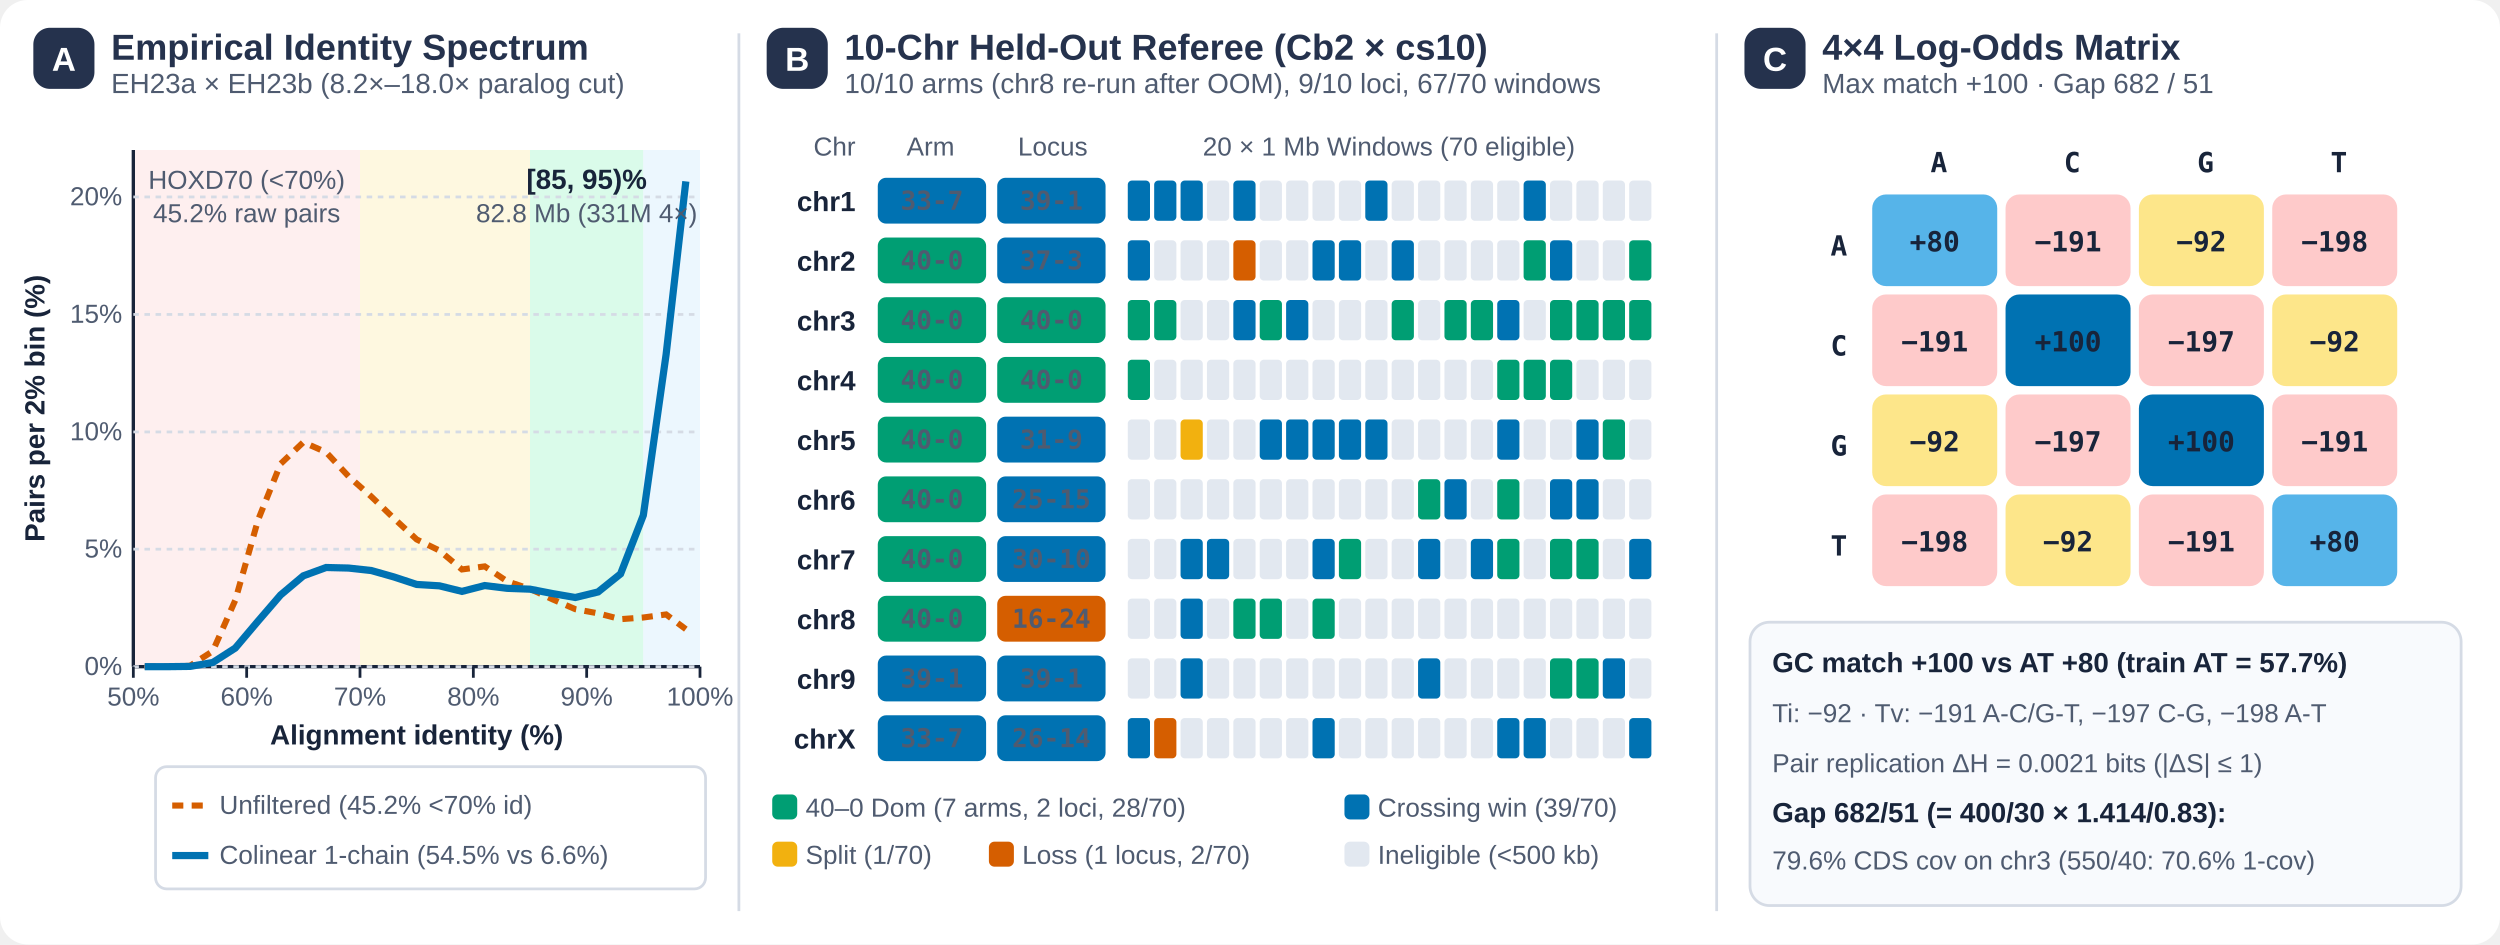
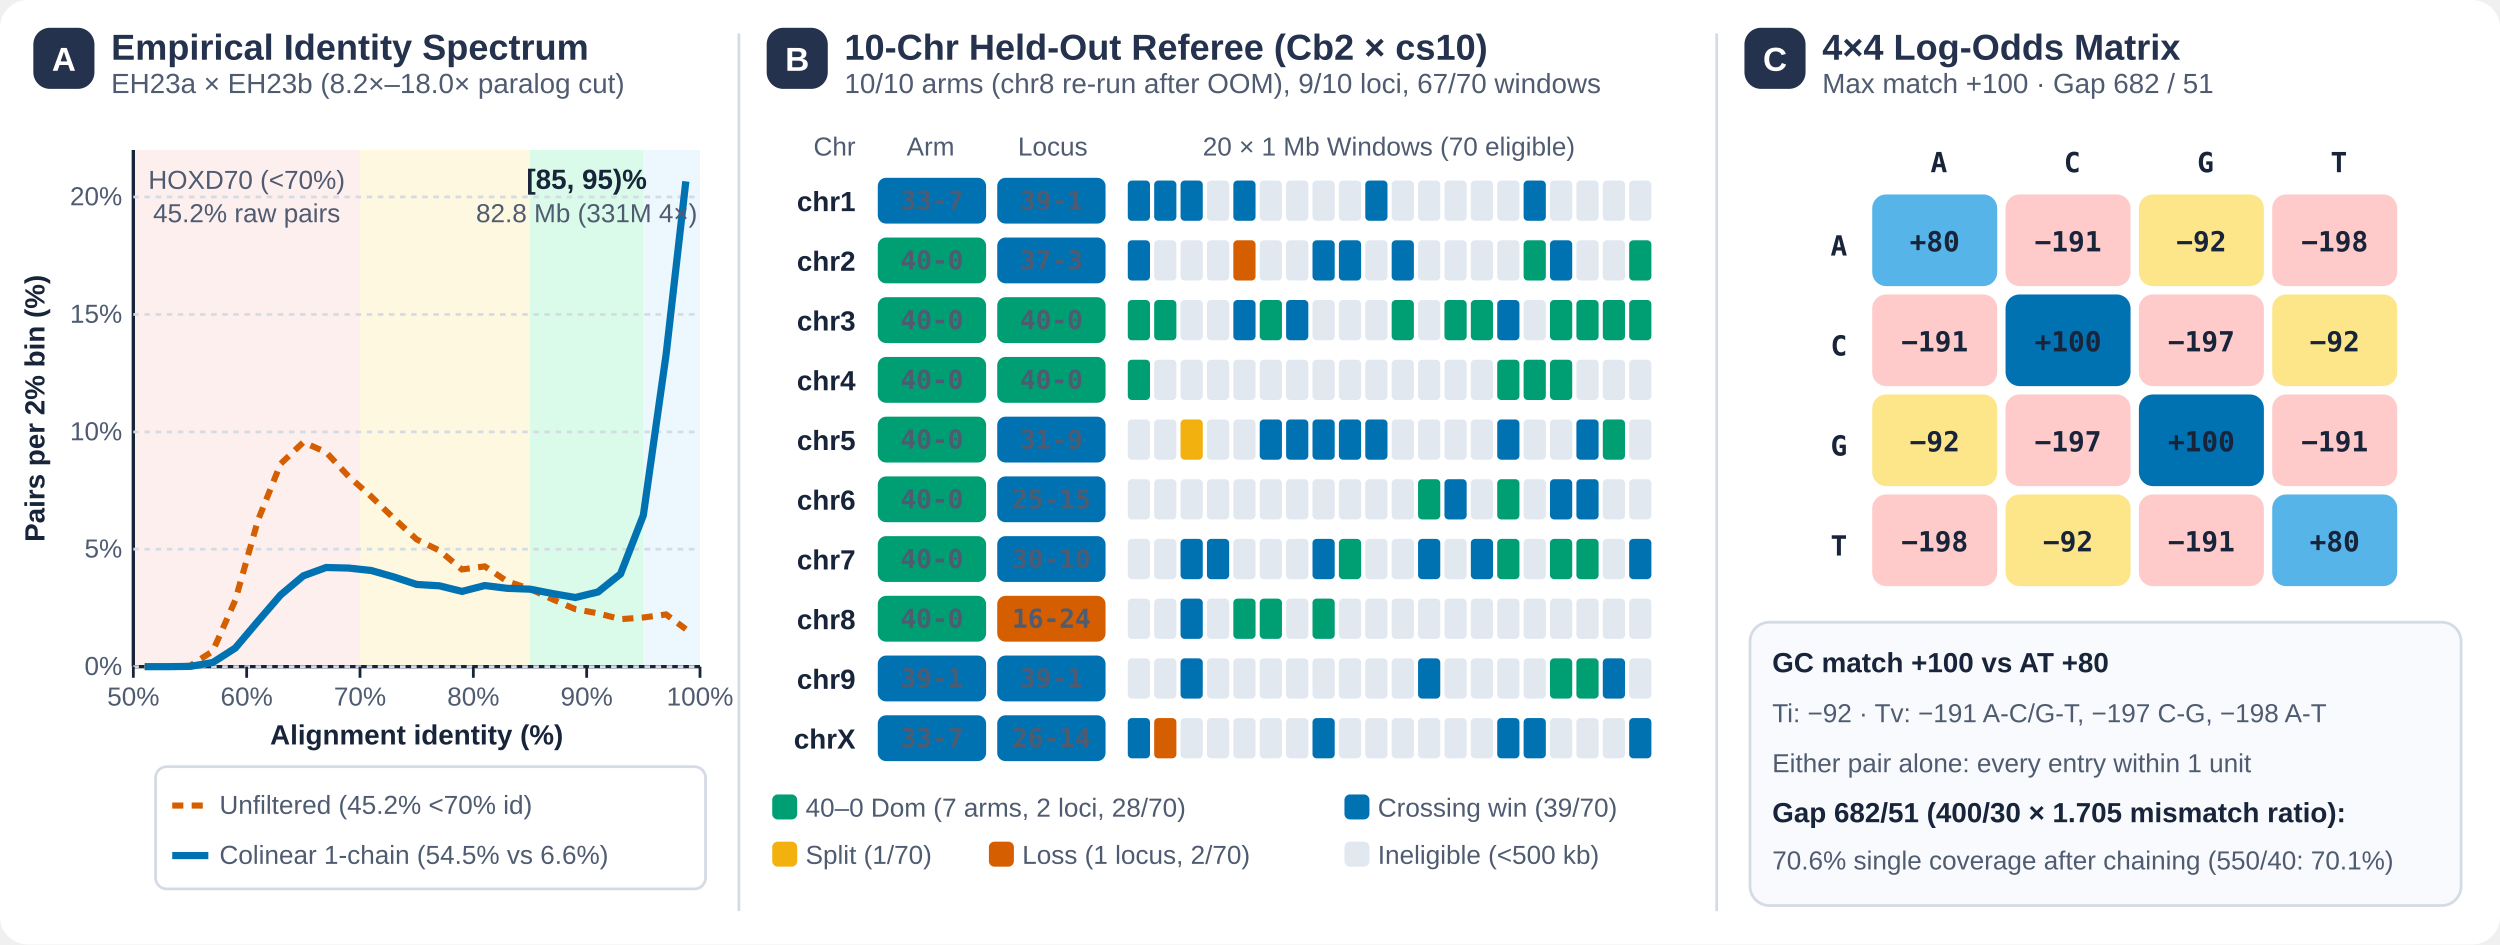
<svg xmlns="http://www.w3.org/2000/svg" viewBox="0 0 900 340" width="100%" height="100%">
  <style>
  text { font-family: "Atkinson Hyperlegible Next", "Helvetica Neue", Arial, sans-serif; fill: #18243a; }
  .mono { font-family: "Atkinson Hyperlegible Mono", "SFMono-Regular", Consolas, monospace; }
  .title { font-size: 13px; font-weight: 800; fill: #25324d; }
  .sub { font-size: 10px; fill: #4f5b70; }
  .lbl { font-size: 10px; font-weight: 600; fill: #18243a; }
  .ax { font-size: 9.4px; fill: #4f5b70; }
  .badge { font-size: 12px; font-weight: 800; fill: #ffffff; }
</style>
  <rect x="0" y="0" width="900" height="340" rx="10" fill="#ffffff" />
  <rect x="12" y="10" width="22" height="22" rx="6" fill="#25324d" />
  <text x="23" y="25.5" text-anchor="middle" class="badge">A</text>
  <text x="40" y="21.5" class="title">Empirical Identity Spectrum</text>
  <text x="40" y="33.5" class="sub">EH23a × EH23b (8.2×–18.0× paralog cut)</text>
  <rect x="48.0" y="54" width="81.6" height="186" fill="#fee2e2" opacity="0.55" />
  <rect x="129.6" y="54" width="61.2" height="186" fill="#fef3c7" opacity="0.55" />
  <rect x="190.8" y="54" width="40.8" height="186" fill="#d1fae5" opacity="0.8" />
  <rect x="231.6" y="54" width="20.4" height="186" fill="#e0f2fe" opacity="0.6" />
  <line x1="48" y1="240" x2="252" y2="240" stroke="#18243a" stroke-width="1.2" />
  <line x1="48" y1="54" x2="48" y2="240" stroke="#18243a" stroke-width="1.2" />
  <line x1="48" y1="240.0" x2="252" y2="240.0" stroke="#d5dbe5" stroke-dasharray="2,2" />
  <text x="44" y="243.0" text-anchor="end" class="ax">0%</text>
  <line x1="48" y1="197.7" x2="252" y2="197.7" stroke="#d5dbe5" stroke-dasharray="2,2" />
  <text x="44" y="200.7" text-anchor="end" class="ax">5%</text>
  <line x1="48" y1="155.5" x2="252" y2="155.5" stroke="#d5dbe5" stroke-dasharray="2,2" />
  <text x="44" y="158.5" text-anchor="end" class="ax">10%</text>
  <line x1="48" y1="113.2" x2="252" y2="113.2" stroke="#d5dbe5" stroke-dasharray="2,2" />
  <text x="44" y="116.2" text-anchor="end" class="ax">15%</text>
  <line x1="48" y1="70.9" x2="252" y2="70.9" stroke="#d5dbe5" stroke-dasharray="2,2" />
  <text x="44" y="73.9" text-anchor="end" class="ax">20%</text>
  <text x="16" y="147.0" text-anchor="middle" class="lbl" transform="rotate(-90 16 147.0)">Pairs per 2% bin (%)</text>
  <line x1="48.0" y1="240" x2="48.0" y2="244" stroke="#18243a" />
  <text x="48.0" y="254" text-anchor="middle" class="ax">50%</text>
  <line x1="88.8" y1="240" x2="88.8" y2="244" stroke="#18243a" />
  <text x="88.8" y="254" text-anchor="middle" class="ax">60%</text>
  <line x1="129.6" y1="240" x2="129.6" y2="244" stroke="#18243a" />
  <text x="129.6" y="254" text-anchor="middle" class="ax">70%</text>
  <line x1="170.4" y1="240" x2="170.4" y2="244" stroke="#18243a" />
  <text x="170.4" y="254" text-anchor="middle" class="ax">80%</text>
  <line x1="211.2" y1="240" x2="211.2" y2="244" stroke="#18243a" />
  <text x="211.2" y="254" text-anchor="middle" class="ax">90%</text>
  <line x1="252.0" y1="240" x2="252.0" y2="244" stroke="#18243a" />
  <text x="252.0" y="254" text-anchor="middle" class="ax">100%</text>
  <text x="150.0" y="268" text-anchor="middle" class="lbl">Alignment identity (%)</text>
  <polyline fill="none" stroke="#D55E00" stroke-width="2.2" stroke-dasharray="4,3" points="52.1,240.0 60.2,240.0 68.4,239.7 76.6,234.4 84.7,216.1 92.9,187.2 101.0,167.0 109.2,159.2 117.4,162.8 125.5,171.5 133.7,178.8 141.8,186.6 150.0,194.2 158.2,198.2 166.3,205.0 174.5,203.9 182.6,209.3 190.8,212.0 199.0,215.8 207.1,219.3 215.3,220.8 223.4,222.9 231.6,222.3 239.8,221.2 246.9,226.5" />
  <polyline fill="none" stroke="#0072B2" stroke-width="2.6" points="52.1,240.0 60.2,240.0 68.4,239.9 76.6,238.5 84.7,233.3 92.9,223.6 101.0,214.2 109.2,207.3 117.4,204.3 125.5,204.5 133.7,205.4 141.8,207.7 150.0,210.4 158.2,210.9 166.3,212.9 174.5,210.8 182.6,211.8 190.8,212.1 199.0,213.7 207.1,215.1 215.3,213.1 223.4,206.6 231.6,185.5 239.8,127.6 246.9,65.3" />
  <text x="88.8" y="68" text-anchor="middle" class="ax" fill="#D55E00">HOXD70 (&lt;70%)</text>
  <text x="88.8" y="80" text-anchor="middle" class="ax" fill="#D55E00">45.2% raw pairs</text>
  <text x="211.2" y="68" text-anchor="middle" class="lbl" fill="#009E73">[85, 95)%</text>
  <text x="211.2" y="80" text-anchor="middle" class="ax" fill="#009E73">82.8 Mb (331M 4×)</text>
  <rect x="56" y="276" width="198" height="44" rx="4" fill="#ffffff" stroke="#d5dbe5" />
  <line x1="62" y1="290" x2="75" y2="290" stroke="#D55E00" stroke-width="2.2" stroke-dasharray="4,3" />
  <text x="79" y="293" class="ax">Unfiltered (45.2% &lt;70% id)</text>
  <line x1="62" y1="308" x2="75" y2="308" stroke="#0072B2" stroke-width="2.6" />
  <text x="79" y="311" class="ax">Colinear 1-chain (54.5% vs 6.6%)</text>
  <line x1="266" y1="12" x2="266" y2="328" stroke="#d5dbe5" />
  <rect x="276" y="10" width="22" height="22" rx="6" fill="#25324d" />
  <text x="287" y="25.5" text-anchor="middle" class="badge">B</text>
  <text x="304" y="21.5" class="title">10-Chr Held-Out Referee (Cb2 × cs10)</text>
  <text x="304" y="33.5" class="sub">10/10 arms (chr8 re-run after OOM), 9/10 loci, 67/70 windows</text>
  <text x="308" y="56" text-anchor="end" class="ax">Chr</text>
  <text x="335" y="56" text-anchor="middle" class="ax">Arm</text>
  <text x="379" y="56" text-anchor="middle" class="ax">Locus</text>
  <text x="500" y="56" text-anchor="middle" class="ax">20 × 1 Mb Windows (70 eligible)</text>
  <text x="308" y="76.0" text-anchor="end" class="lbl">chr1</text>
  <rect x="316" y="64.0" width="39" height="16.5" rx="3" fill="#0072B2" />
  <text x="335.5" y="75.5" text-anchor="middle" class="ax mono" fill="#ffffff" font-weight="700">33-7</text>
  <rect x="359" y="64.0" width="39" height="16.5" rx="3" fill="#0072B2" />
  <text x="378.5" y="75.5" text-anchor="middle" class="ax mono" fill="#ffffff" font-weight="700">39-1</text>
  <rect x="406.0" y="65.0" width="8" height="14.5" rx="1.5" fill="#0072B2" />
  <rect x="415.5" y="65.0" width="8" height="14.5" rx="1.5" fill="#0072B2" />
  <rect x="425.0" y="65.0" width="8" height="14.5" rx="1.5" fill="#0072B2" />
  <rect x="434.5" y="65.0" width="8" height="14.5" rx="1.5" fill="#e2e8f0" />
  <rect x="444.0" y="65.0" width="8" height="14.5" rx="1.5" fill="#0072B2" />
  <rect x="453.5" y="65.0" width="8" height="14.5" rx="1.5" fill="#e2e8f0" />
  <rect x="463.0" y="65.0" width="8" height="14.5" rx="1.5" fill="#e2e8f0" />
  <rect x="472.5" y="65.0" width="8" height="14.5" rx="1.5" fill="#e2e8f0" />
  <rect x="482.0" y="65.0" width="8" height="14.5" rx="1.5" fill="#e2e8f0" />
  <rect x="491.5" y="65.0" width="8" height="14.5" rx="1.5" fill="#0072B2" />
  <rect x="501.0" y="65.0" width="8" height="14.5" rx="1.5" fill="#e2e8f0" />
  <rect x="510.5" y="65.0" width="8" height="14.5" rx="1.5" fill="#e2e8f0" />
  <rect x="520.0" y="65.0" width="8" height="14.5" rx="1.5" fill="#e2e8f0" />
  <rect x="529.5" y="65.0" width="8" height="14.5" rx="1.5" fill="#e2e8f0" />
  <rect x="539.0" y="65.0" width="8" height="14.5" rx="1.5" fill="#e2e8f0" />
  <rect x="548.5" y="65.0" width="8" height="14.5" rx="1.5" fill="#0072B2" />
  <rect x="558.0" y="65.0" width="8" height="14.5" rx="1.5" fill="#e2e8f0" />
  <rect x="567.5" y="65.0" width="8" height="14.5" rx="1.5" fill="#e2e8f0" />
  <rect x="577.0" y="65.0" width="8" height="14.5" rx="1.5" fill="#e2e8f0" />
  <rect x="586.5" y="65.0" width="8" height="14.5" rx="1.5" fill="#e2e8f0" />
  <text x="308" y="97.5" text-anchor="end" class="lbl">chr2</text>
  <rect x="316" y="85.5" width="39" height="16.5" rx="3" fill="#009E73" />
  <text x="335.5" y="97.0" text-anchor="middle" class="ax mono" fill="#18243a" font-weight="700">40-0</text>
  <rect x="359" y="85.5" width="39" height="16.5" rx="3" fill="#0072B2" />
  <text x="378.5" y="97.0" text-anchor="middle" class="ax mono" fill="#ffffff" font-weight="700">37-3</text>
  <rect x="406.0" y="86.5" width="8" height="14.5" rx="1.5" fill="#0072B2" />
  <rect x="415.5" y="86.5" width="8" height="14.5" rx="1.5" fill="#e2e8f0" />
  <rect x="425.0" y="86.5" width="8" height="14.5" rx="1.5" fill="#e2e8f0" />
  <rect x="434.5" y="86.5" width="8" height="14.5" rx="1.5" fill="#e2e8f0" />
  <rect x="444.0" y="86.5" width="8" height="14.5" rx="1.5" fill="#D55E00" />
  <rect x="453.5" y="86.5" width="8" height="14.5" rx="1.5" fill="#e2e8f0" />
  <rect x="463.0" y="86.5" width="8" height="14.5" rx="1.5" fill="#e2e8f0" />
  <rect x="472.5" y="86.5" width="8" height="14.5" rx="1.5" fill="#0072B2" />
  <rect x="482.0" y="86.5" width="8" height="14.5" rx="1.5" fill="#0072B2" />
  <rect x="491.5" y="86.5" width="8" height="14.5" rx="1.5" fill="#e2e8f0" />
  <rect x="501.0" y="86.5" width="8" height="14.5" rx="1.5" fill="#0072B2" />
  <rect x="510.5" y="86.5" width="8" height="14.5" rx="1.5" fill="#e2e8f0" />
  <rect x="520.0" y="86.5" width="8" height="14.5" rx="1.5" fill="#e2e8f0" />
  <rect x="529.5" y="86.5" width="8" height="14.5" rx="1.5" fill="#e2e8f0" />
  <rect x="539.0" y="86.5" width="8" height="14.5" rx="1.5" fill="#e2e8f0" />
  <rect x="548.5" y="86.5" width="8" height="14.5" rx="1.5" fill="#009E73" />
  <rect x="558.0" y="86.5" width="8" height="14.5" rx="1.5" fill="#0072B2" />
  <rect x="567.5" y="86.5" width="8" height="14.5" rx="1.5" fill="#e2e8f0" />
  <rect x="577.0" y="86.5" width="8" height="14.5" rx="1.5" fill="#e2e8f0" />
  <rect x="586.5" y="86.5" width="8" height="14.5" rx="1.5" fill="#009E73" />
  <text x="308" y="119.0" text-anchor="end" class="lbl">chr3</text>
  <rect x="316" y="107.0" width="39" height="16.5" rx="3" fill="#009E73" />
  <text x="335.5" y="118.5" text-anchor="middle" class="ax mono" fill="#18243a" font-weight="700">40-0</text>
  <rect x="359" y="107.0" width="39" height="16.5" rx="3" fill="#009E73" />
  <text x="378.5" y="118.5" text-anchor="middle" class="ax mono" fill="#18243a" font-weight="700">40-0</text>
  <rect x="406.0" y="108.0" width="8" height="14.5" rx="1.5" fill="#009E73" />
  <rect x="415.5" y="108.0" width="8" height="14.5" rx="1.5" fill="#009E73" />
  <rect x="425.0" y="108.0" width="8" height="14.5" rx="1.5" fill="#e2e8f0" />
  <rect x="434.5" y="108.0" width="8" height="14.5" rx="1.5" fill="#e2e8f0" />
  <rect x="444.0" y="108.0" width="8" height="14.5" rx="1.5" fill="#0072B2" />
  <rect x="453.5" y="108.0" width="8" height="14.5" rx="1.5" fill="#009E73" />
  <rect x="463.0" y="108.0" width="8" height="14.5" rx="1.5" fill="#0072B2" />
  <rect x="472.5" y="108.0" width="8" height="14.5" rx="1.5" fill="#e2e8f0" />
  <rect x="482.0" y="108.0" width="8" height="14.5" rx="1.5" fill="#e2e8f0" />
  <rect x="491.5" y="108.0" width="8" height="14.5" rx="1.5" fill="#e2e8f0" />
  <rect x="501.0" y="108.0" width="8" height="14.5" rx="1.5" fill="#009E73" />
  <rect x="510.5" y="108.0" width="8" height="14.5" rx="1.5" fill="#e2e8f0" />
  <rect x="520.0" y="108.0" width="8" height="14.5" rx="1.5" fill="#009E73" />
  <rect x="529.5" y="108.0" width="8" height="14.5" rx="1.5" fill="#009E73" />
  <rect x="539.0" y="108.0" width="8" height="14.5" rx="1.5" fill="#0072B2" />
  <rect x="548.5" y="108.0" width="8" height="14.5" rx="1.5" fill="#e2e8f0" />
  <rect x="558.0" y="108.0" width="8" height="14.5" rx="1.5" fill="#009E73" />
  <rect x="567.5" y="108.0" width="8" height="14.5" rx="1.5" fill="#009E73" />
  <rect x="577.0" y="108.0" width="8" height="14.5" rx="1.5" fill="#009E73" />
  <rect x="586.5" y="108.0" width="8" height="14.5" rx="1.5" fill="#009E73" />
  <text x="308" y="140.5" text-anchor="end" class="lbl">chr4</text>
  <rect x="316" y="128.5" width="39" height="16.5" rx="3" fill="#009E73" />
  <text x="335.5" y="140.0" text-anchor="middle" class="ax mono" fill="#18243a" font-weight="700">40-0</text>
  <rect x="359" y="128.5" width="39" height="16.5" rx="3" fill="#009E73" />
  <text x="378.5" y="140.0" text-anchor="middle" class="ax mono" fill="#18243a" font-weight="700">40-0</text>
  <rect x="406.0" y="129.5" width="8" height="14.5" rx="1.5" fill="#009E73" />
  <rect x="415.5" y="129.5" width="8" height="14.5" rx="1.5" fill="#e2e8f0" />
  <rect x="425.0" y="129.5" width="8" height="14.5" rx="1.5" fill="#e2e8f0" />
  <rect x="434.5" y="129.5" width="8" height="14.5" rx="1.5" fill="#e2e8f0" />
  <rect x="444.0" y="129.5" width="8" height="14.5" rx="1.5" fill="#e2e8f0" />
  <rect x="453.5" y="129.5" width="8" height="14.5" rx="1.5" fill="#e2e8f0" />
  <rect x="463.0" y="129.5" width="8" height="14.5" rx="1.5" fill="#e2e8f0" />
  <rect x="472.5" y="129.5" width="8" height="14.5" rx="1.5" fill="#e2e8f0" />
  <rect x="482.0" y="129.5" width="8" height="14.5" rx="1.5" fill="#e2e8f0" />
  <rect x="491.5" y="129.5" width="8" height="14.5" rx="1.5" fill="#e2e8f0" />
  <rect x="501.0" y="129.5" width="8" height="14.5" rx="1.5" fill="#e2e8f0" />
  <rect x="510.5" y="129.5" width="8" height="14.5" rx="1.5" fill="#e2e8f0" />
  <rect x="520.0" y="129.5" width="8" height="14.5" rx="1.5" fill="#e2e8f0" />
  <rect x="529.5" y="129.5" width="8" height="14.5" rx="1.5" fill="#e2e8f0" />
  <rect x="539.0" y="129.5" width="8" height="14.5" rx="1.5" fill="#009E73" />
  <rect x="548.5" y="129.5" width="8" height="14.5" rx="1.5" fill="#009E73" />
  <rect x="558.0" y="129.5" width="8" height="14.5" rx="1.5" fill="#009E73" />
  <rect x="567.5" y="129.5" width="8" height="14.5" rx="1.5" fill="#e2e8f0" />
  <rect x="577.0" y="129.5" width="8" height="14.5" rx="1.5" fill="#e2e8f0" />
  <rect x="586.5" y="129.5" width="8" height="14.5" rx="1.5" fill="#e2e8f0" />
  <text x="308" y="162.0" text-anchor="end" class="lbl">chr5</text>
  <rect x="316" y="150.0" width="39" height="16.5" rx="3" fill="#009E73" />
  <text x="335.5" y="161.5" text-anchor="middle" class="ax mono" fill="#18243a" font-weight="700">40-0</text>
  <rect x="359" y="150.0" width="39" height="16.5" rx="3" fill="#0072B2" />
  <text x="378.5" y="161.5" text-anchor="middle" class="ax mono" fill="#ffffff" font-weight="700">31-9</text>
  <rect x="406.0" y="151.0" width="8" height="14.5" rx="1.5" fill="#e2e8f0" />
  <rect x="415.5" y="151.0" width="8" height="14.5" rx="1.5" fill="#e2e8f0" />
  <rect x="425.0" y="151.0" width="8" height="14.5" rx="1.5" fill="#f2b10f" />
  <rect x="434.5" y="151.0" width="8" height="14.5" rx="1.5" fill="#e2e8f0" />
  <rect x="444.0" y="151.0" width="8" height="14.5" rx="1.5" fill="#e2e8f0" />
  <rect x="453.5" y="151.0" width="8" height="14.5" rx="1.5" fill="#0072B2" />
  <rect x="463.0" y="151.0" width="8" height="14.5" rx="1.5" fill="#0072B2" />
  <rect x="472.5" y="151.0" width="8" height="14.5" rx="1.5" fill="#0072B2" />
  <rect x="482.0" y="151.0" width="8" height="14.5" rx="1.5" fill="#0072B2" />
  <rect x="491.5" y="151.0" width="8" height="14.5" rx="1.5" fill="#0072B2" />
  <rect x="501.0" y="151.0" width="8" height="14.5" rx="1.5" fill="#e2e8f0" />
  <rect x="510.5" y="151.0" width="8" height="14.5" rx="1.5" fill="#e2e8f0" />
  <rect x="520.0" y="151.0" width="8" height="14.5" rx="1.5" fill="#e2e8f0" />
  <rect x="529.5" y="151.0" width="8" height="14.5" rx="1.5" fill="#e2e8f0" />
  <rect x="539.0" y="151.0" width="8" height="14.5" rx="1.5" fill="#0072B2" />
  <rect x="548.5" y="151.0" width="8" height="14.5" rx="1.5" fill="#e2e8f0" />
  <rect x="558.0" y="151.0" width="8" height="14.5" rx="1.5" fill="#e2e8f0" />
  <rect x="567.5" y="151.0" width="8" height="14.5" rx="1.5" fill="#0072B2" />
  <rect x="577.0" y="151.0" width="8" height="14.5" rx="1.5" fill="#009E73" />
  <rect x="586.5" y="151.0" width="8" height="14.5" rx="1.5" fill="#e2e8f0" />
  <text x="308" y="183.5" text-anchor="end" class="lbl">chr6</text>
  <rect x="316" y="171.5" width="39" height="16.5" rx="3" fill="#009E73" />
  <text x="335.5" y="183.0" text-anchor="middle" class="ax mono" fill="#18243a" font-weight="700">40-0</text>
  <rect x="359" y="171.5" width="39" height="16.5" rx="3" fill="#0072B2" />
  <text x="378.5" y="183.0" text-anchor="middle" class="ax mono" fill="#ffffff" font-weight="700">25-15</text>
  <rect x="406.0" y="172.5" width="8" height="14.5" rx="1.5" fill="#e2e8f0" />
  <rect x="415.5" y="172.5" width="8" height="14.5" rx="1.5" fill="#e2e8f0" />
  <rect x="425.0" y="172.5" width="8" height="14.5" rx="1.5" fill="#e2e8f0" />
  <rect x="434.5" y="172.5" width="8" height="14.5" rx="1.5" fill="#e2e8f0" />
  <rect x="444.0" y="172.5" width="8" height="14.5" rx="1.5" fill="#e2e8f0" />
  <rect x="453.5" y="172.5" width="8" height="14.5" rx="1.5" fill="#e2e8f0" />
  <rect x="463.0" y="172.5" width="8" height="14.5" rx="1.5" fill="#e2e8f0" />
  <rect x="472.5" y="172.5" width="8" height="14.5" rx="1.5" fill="#e2e8f0" />
  <rect x="482.0" y="172.5" width="8" height="14.5" rx="1.5" fill="#e2e8f0" />
  <rect x="491.5" y="172.5" width="8" height="14.5" rx="1.5" fill="#e2e8f0" />
  <rect x="501.0" y="172.5" width="8" height="14.5" rx="1.5" fill="#e2e8f0" />
  <rect x="510.5" y="172.5" width="8" height="14.5" rx="1.5" fill="#009E73" />
  <rect x="520.0" y="172.5" width="8" height="14.5" rx="1.5" fill="#0072B2" />
  <rect x="529.5" y="172.5" width="8" height="14.5" rx="1.5" fill="#e2e8f0" />
  <rect x="539.0" y="172.5" width="8" height="14.5" rx="1.5" fill="#009E73" />
  <rect x="548.5" y="172.5" width="8" height="14.5" rx="1.5" fill="#e2e8f0" />
  <rect x="558.0" y="172.5" width="8" height="14.5" rx="1.5" fill="#0072B2" />
  <rect x="567.5" y="172.5" width="8" height="14.5" rx="1.5" fill="#0072B2" />
  <rect x="577.0" y="172.5" width="8" height="14.5" rx="1.5" fill="#e2e8f0" />
  <rect x="586.5" y="172.5" width="8" height="14.5" rx="1.5" fill="#e2e8f0" />
  <text x="308" y="205.0" text-anchor="end" class="lbl">chr7</text>
  <rect x="316" y="193.0" width="39" height="16.5" rx="3" fill="#009E73" />
  <text x="335.5" y="204.5" text-anchor="middle" class="ax mono" fill="#18243a" font-weight="700">40-0</text>
  <rect x="359" y="193.0" width="39" height="16.5" rx="3" fill="#0072B2" />
  <text x="378.5" y="204.5" text-anchor="middle" class="ax mono" fill="#ffffff" font-weight="700">30-10</text>
  <rect x="406.0" y="194.0" width="8" height="14.5" rx="1.5" fill="#e2e8f0" />
  <rect x="415.5" y="194.0" width="8" height="14.5" rx="1.5" fill="#e2e8f0" />
  <rect x="425.0" y="194.0" width="8" height="14.5" rx="1.5" fill="#0072B2" />
  <rect x="434.5" y="194.0" width="8" height="14.5" rx="1.5" fill="#0072B2" />
  <rect x="444.0" y="194.0" width="8" height="14.5" rx="1.5" fill="#e2e8f0" />
  <rect x="453.5" y="194.0" width="8" height="14.5" rx="1.5" fill="#e2e8f0" />
  <rect x="463.0" y="194.0" width="8" height="14.5" rx="1.5" fill="#e2e8f0" />
  <rect x="472.5" y="194.0" width="8" height="14.5" rx="1.5" fill="#0072B2" />
  <rect x="482.0" y="194.0" width="8" height="14.5" rx="1.5" fill="#009E73" />
  <rect x="491.5" y="194.0" width="8" height="14.5" rx="1.5" fill="#e2e8f0" />
  <rect x="501.0" y="194.0" width="8" height="14.5" rx="1.5" fill="#e2e8f0" />
  <rect x="510.5" y="194.0" width="8" height="14.5" rx="1.5" fill="#0072B2" />
  <rect x="520.0" y="194.0" width="8" height="14.5" rx="1.5" fill="#e2e8f0" />
  <rect x="529.5" y="194.0" width="8" height="14.5" rx="1.5" fill="#0072B2" />
  <rect x="539.0" y="194.0" width="8" height="14.5" rx="1.5" fill="#009E73" />
  <rect x="548.5" y="194.0" width="8" height="14.5" rx="1.5" fill="#e2e8f0" />
  <rect x="558.0" y="194.0" width="8" height="14.5" rx="1.5" fill="#009E73" />
  <rect x="567.5" y="194.0" width="8" height="14.5" rx="1.5" fill="#009E73" />
  <rect x="577.0" y="194.0" width="8" height="14.5" rx="1.5" fill="#e2e8f0" />
  <rect x="586.5" y="194.0" width="8" height="14.5" rx="1.5" fill="#0072B2" />
  <text x="308" y="226.5" text-anchor="end" class="lbl">chr8</text>
  <rect x="316" y="214.5" width="39" height="16.5" rx="3" fill="#009E73" />
  <text x="335.5" y="226.0" text-anchor="middle" class="ax mono" fill="#18243a" font-weight="700">40-0</text>
  <rect x="359" y="214.5" width="39" height="16.5" rx="3" fill="#D55E00" />
  <text x="378.5" y="226.0" text-anchor="middle" class="ax mono" fill="#18243a" font-weight="700">16-24</text>
  <rect x="406.0" y="215.5" width="8" height="14.5" rx="1.5" fill="#e2e8f0" />
  <rect x="415.5" y="215.5" width="8" height="14.5" rx="1.5" fill="#e2e8f0" />
  <rect x="425.0" y="215.5" width="8" height="14.5" rx="1.5" fill="#0072B2" />
  <rect x="434.5" y="215.5" width="8" height="14.5" rx="1.5" fill="#e2e8f0" />
  <rect x="444.0" y="215.5" width="8" height="14.5" rx="1.5" fill="#009E73" />
  <rect x="453.5" y="215.5" width="8" height="14.5" rx="1.5" fill="#009E73" />
  <rect x="463.0" y="215.5" width="8" height="14.5" rx="1.5" fill="#e2e8f0" />
  <rect x="472.5" y="215.5" width="8" height="14.5" rx="1.5" fill="#009E73" />
  <rect x="482.0" y="215.5" width="8" height="14.5" rx="1.5" fill="#e2e8f0" />
  <rect x="491.5" y="215.5" width="8" height="14.5" rx="1.5" fill="#e2e8f0" />
  <rect x="501.0" y="215.5" width="8" height="14.5" rx="1.5" fill="#e2e8f0" />
  <rect x="510.5" y="215.5" width="8" height="14.5" rx="1.5" fill="#e2e8f0" />
  <rect x="520.0" y="215.5" width="8" height="14.5" rx="1.5" fill="#e2e8f0" />
  <rect x="529.5" y="215.5" width="8" height="14.5" rx="1.5" fill="#e2e8f0" />
  <rect x="539.0" y="215.5" width="8" height="14.5" rx="1.5" fill="#e2e8f0" />
  <rect x="548.5" y="215.5" width="8" height="14.5" rx="1.5" fill="#e2e8f0" />
  <rect x="558.0" y="215.5" width="8" height="14.5" rx="1.5" fill="#e2e8f0" />
  <rect x="567.5" y="215.5" width="8" height="14.5" rx="1.5" fill="#e2e8f0" />
  <rect x="577.0" y="215.5" width="8" height="14.5" rx="1.5" fill="#e2e8f0" />
  <rect x="586.5" y="215.5" width="8" height="14.5" rx="1.5" fill="#e2e8f0" />
  <text x="308" y="248.0" text-anchor="end" class="lbl">chr9</text>
  <rect x="316" y="236.0" width="39" height="16.5" rx="3" fill="#0072B2" />
  <text x="335.5" y="247.5" text-anchor="middle" class="ax mono" fill="#ffffff" font-weight="700">39-1</text>
  <rect x="359" y="236.0" width="39" height="16.5" rx="3" fill="#0072B2" />
  <text x="378.5" y="247.5" text-anchor="middle" class="ax mono" fill="#ffffff" font-weight="700">39-1</text>
  <rect x="406.0" y="237.0" width="8" height="14.5" rx="1.5" fill="#e2e8f0" />
  <rect x="415.5" y="237.0" width="8" height="14.5" rx="1.5" fill="#e2e8f0" />
  <rect x="425.0" y="237.0" width="8" height="14.5" rx="1.5" fill="#0072B2" />
  <rect x="434.5" y="237.0" width="8" height="14.5" rx="1.5" fill="#e2e8f0" />
  <rect x="444.0" y="237.0" width="8" height="14.5" rx="1.5" fill="#e2e8f0" />
  <rect x="453.5" y="237.0" width="8" height="14.5" rx="1.5" fill="#e2e8f0" />
  <rect x="463.0" y="237.0" width="8" height="14.5" rx="1.5" fill="#e2e8f0" />
  <rect x="472.5" y="237.0" width="8" height="14.5" rx="1.5" fill="#e2e8f0" />
  <rect x="482.0" y="237.0" width="8" height="14.5" rx="1.5" fill="#e2e8f0" />
  <rect x="491.5" y="237.0" width="8" height="14.5" rx="1.5" fill="#e2e8f0" />
  <rect x="501.0" y="237.0" width="8" height="14.5" rx="1.5" fill="#e2e8f0" />
  <rect x="510.5" y="237.0" width="8" height="14.5" rx="1.5" fill="#0072B2" />
  <rect x="520.0" y="237.0" width="8" height="14.5" rx="1.5" fill="#e2e8f0" />
  <rect x="529.5" y="237.0" width="8" height="14.5" rx="1.5" fill="#e2e8f0" />
  <rect x="539.0" y="237.0" width="8" height="14.5" rx="1.5" fill="#e2e8f0" />
  <rect x="548.5" y="237.0" width="8" height="14.5" rx="1.5" fill="#e2e8f0" />
  <rect x="558.0" y="237.0" width="8" height="14.5" rx="1.5" fill="#009E73" />
  <rect x="567.5" y="237.0" width="8" height="14.5" rx="1.5" fill="#009E73" />
  <rect x="577.0" y="237.0" width="8" height="14.5" rx="1.5" fill="#0072B2" />
  <rect x="586.5" y="237.0" width="8" height="14.5" rx="1.5" fill="#e2e8f0" />
  <text x="308" y="269.5" text-anchor="end" class="lbl">chrX</text>
  <rect x="316" y="257.5" width="39" height="16.5" rx="3" fill="#0072B2" />
  <text x="335.5" y="269.0" text-anchor="middle" class="ax mono" fill="#ffffff" font-weight="700">33-7</text>
  <rect x="359" y="257.5" width="39" height="16.5" rx="3" fill="#0072B2" />
  <text x="378.5" y="269.0" text-anchor="middle" class="ax mono" fill="#ffffff" font-weight="700">26-14</text>
  <rect x="406.0" y="258.5" width="8" height="14.5" rx="1.5" fill="#0072B2" />
  <rect x="415.5" y="258.5" width="8" height="14.5" rx="1.5" fill="#D55E00" />
  <rect x="425.0" y="258.5" width="8" height="14.5" rx="1.5" fill="#e2e8f0" />
  <rect x="434.5" y="258.5" width="8" height="14.5" rx="1.5" fill="#e2e8f0" />
  <rect x="444.0" y="258.5" width="8" height="14.5" rx="1.5" fill="#e2e8f0" />
  <rect x="453.5" y="258.5" width="8" height="14.5" rx="1.5" fill="#e2e8f0" />
  <rect x="463.0" y="258.5" width="8" height="14.5" rx="1.5" fill="#e2e8f0" />
  <rect x="472.5" y="258.5" width="8" height="14.5" rx="1.5" fill="#0072B2" />
  <rect x="482.0" y="258.5" width="8" height="14.5" rx="1.5" fill="#e2e8f0" />
  <rect x="491.5" y="258.5" width="8" height="14.5" rx="1.5" fill="#e2e8f0" />
  <rect x="501.0" y="258.5" width="8" height="14.5" rx="1.5" fill="#e2e8f0" />
  <rect x="510.5" y="258.5" width="8" height="14.5" rx="1.5" fill="#e2e8f0" />
  <rect x="520.0" y="258.5" width="8" height="14.5" rx="1.5" fill="#e2e8f0" />
  <rect x="529.5" y="258.5" width="8" height="14.5" rx="1.5" fill="#e2e8f0" />
  <rect x="539.0" y="258.5" width="8" height="14.5" rx="1.5" fill="#0072B2" />
  <rect x="548.5" y="258.5" width="8" height="14.5" rx="1.5" fill="#0072B2" />
  <rect x="558.0" y="258.5" width="8" height="14.5" rx="1.5" fill="#e2e8f0" />
  <rect x="567.5" y="258.5" width="8" height="14.5" rx="1.5" fill="#e2e8f0" />
  <rect x="577.0" y="258.5" width="8" height="14.5" rx="1.5" fill="#e2e8f0" />
  <rect x="586.5" y="258.5" width="8" height="14.5" rx="1.5" fill="#0072B2" />
  <rect x="278" y="286" width="9" height="9" rx="2" fill="#009E73" />
  <text x="290" y="294" class="ax">40–0 Dom (7 arms, 2 loci, 28/70)</text>
  <rect x="484" y="286" width="9" height="9" rx="2" fill="#0072B2" />
  <text x="496" y="294" class="ax">Crossing win (39/70)</text>
  <rect x="278" y="303" width="9" height="9" rx="2" fill="#f2b10f" />
  <text x="290" y="311" class="ax">Split (1/70)</text>
  <rect x="356" y="303" width="9" height="9" rx="2" fill="#D55E00" />
  <text x="368" y="311" class="ax">Loss (1 locus, 2/70)</text>
  <rect x="484" y="303" width="9" height="9" rx="2" fill="#e2e8f0" />
  <text x="496" y="311" class="ax">Ineligible (&lt;500 kb)</text>
  <line x1="618" y1="12" x2="618" y2="328" stroke="#d5dbe5" />
  <rect x="628" y="10" width="22" height="22" rx="6" fill="#25324d" />
  <text x="639" y="25.5" text-anchor="middle" class="badge">C</text>
  <text x="656" y="21.5" class="title">4×4 Log-Odds Matrix</text>
  <text x="656" y="33.5" class="sub">Max match +100 · Gap 682 / 51</text>
  <text x="698.0" y="62" text-anchor="middle" class="lbl mono">A</text>
  <text x="662" y="92.0" text-anchor="middle" class="lbl mono">A</text>
  <rect x="674" y="70" width="45" height="33" rx="5" fill="#56B4E9" />
  <text x="696.5" y="90.5" text-anchor="middle" class="lbl mono" fill="#ffffff">+80</text>
  <rect x="722" y="70" width="45" height="33" rx="5" fill="#fecaca" />
  <text x="744.5" y="90.5" text-anchor="middle" class="lbl mono" fill="#18243a">−191</text>
  <rect x="770" y="70" width="45" height="33" rx="5" fill="#fde68a" />
  <text x="792.5" y="90.5" text-anchor="middle" class="lbl mono" fill="#18243a">−92</text>
  <rect x="818" y="70" width="45" height="33" rx="5" fill="#fecaca" />
  <text x="840.5" y="90.5" text-anchor="middle" class="lbl mono" fill="#18243a">−198</text>
  <text x="746.0" y="62" text-anchor="middle" class="lbl mono">C</text>
  <text x="662" y="128.0" text-anchor="middle" class="lbl mono">C</text>
  <rect x="674" y="106" width="45" height="33" rx="5" fill="#fecaca" />
  <text x="696.5" y="126.5" text-anchor="middle" class="lbl mono" fill="#18243a">−191</text>
  <rect x="722" y="106" width="45" height="33" rx="5" fill="#0072B2" />
  <text x="744.5" y="126.5" text-anchor="middle" class="lbl mono" fill="#ffffff">+100</text>
  <rect x="770" y="106" width="45" height="33" rx="5" fill="#fecaca" />
  <text x="792.5" y="126.5" text-anchor="middle" class="lbl mono" fill="#18243a">−197</text>
  <rect x="818" y="106" width="45" height="33" rx="5" fill="#fde68a" />
  <text x="840.5" y="126.5" text-anchor="middle" class="lbl mono" fill="#18243a">−92</text>
  <text x="794.0" y="62" text-anchor="middle" class="lbl mono">G</text>
  <text x="662" y="164.0" text-anchor="middle" class="lbl mono">G</text>
  <rect x="674" y="142" width="45" height="33" rx="5" fill="#fde68a" />
  <text x="696.5" y="162.5" text-anchor="middle" class="lbl mono" fill="#18243a">−92</text>
  <rect x="722" y="142" width="45" height="33" rx="5" fill="#fecaca" />
  <text x="744.5" y="162.5" text-anchor="middle" class="lbl mono" fill="#18243a">−197</text>
  <rect x="770" y="142" width="45" height="33" rx="5" fill="#0072B2" />
  <text x="792.5" y="162.5" text-anchor="middle" class="lbl mono" fill="#ffffff">+100</text>
  <rect x="818" y="142" width="45" height="33" rx="5" fill="#fecaca" />
  <text x="840.5" y="162.5" text-anchor="middle" class="lbl mono" fill="#18243a">−191</text>
  <text x="842.0" y="62" text-anchor="middle" class="lbl mono">T</text>
  <text x="662" y="200.0" text-anchor="middle" class="lbl mono">T</text>
  <rect x="674" y="178" width="45" height="33" rx="5" fill="#fecaca" />
  <text x="696.5" y="198.5" text-anchor="middle" class="lbl mono" fill="#18243a">−198</text>
  <rect x="722" y="178" width="45" height="33" rx="5" fill="#fde68a" />
  <text x="744.5" y="198.5" text-anchor="middle" class="lbl mono" fill="#18243a">−92</text>
  <rect x="770" y="178" width="45" height="33" rx="5" fill="#fecaca" />
  <text x="792.5" y="198.5" text-anchor="middle" class="lbl mono" fill="#18243a">−191</text>
  <rect x="818" y="178" width="45" height="33" rx="5" fill="#56B4E9" />
  <text x="840.5" y="198.5" text-anchor="middle" class="lbl mono" fill="#ffffff">+80</text>
  <rect x="630" y="224" width="256" height="102" rx="7" fill="#f8fafd" stroke="#d5dbe5" />
-   <text x="638" y="242" class="lbl">GC match +100 vs AT +80 (train AT = 57.7%)</text>
+   <text x="638" y="242" class="lbl">GC match +100 vs AT +80</text>
  <text x="638" y="260" class="ax">Ti: −92 · Tv: −191 A-C/G-T, −197 C-G, −198 A-T</text>
-   <text x="638" y="278" class="ax">Pair replication ΔH = 0.0021 bits (|ΔS| ≤ 1)</text>
-   <text x="638" y="296" class="lbl" fill="#0072B2">Gap 682/51 (= 400/30 × 1.414/0.83):</text>
-   <text x="638" y="313" class="ax">79.6% CDS cov on chr3 (550/40: 70.6% 1-cov)</text>
+   <text x="638" y="278" class="ax">Either pair alone: every entry within 1 unit</text>
+   <text x="638" y="296" class="lbl" fill="#0072B2">Gap 682/51 (400/30 × 1.705 mismatch ratio):</text>
+   <text x="638" y="313" class="ax">70.6% single coverage after chaining (550/40: 70.1%)</text>
</svg>
